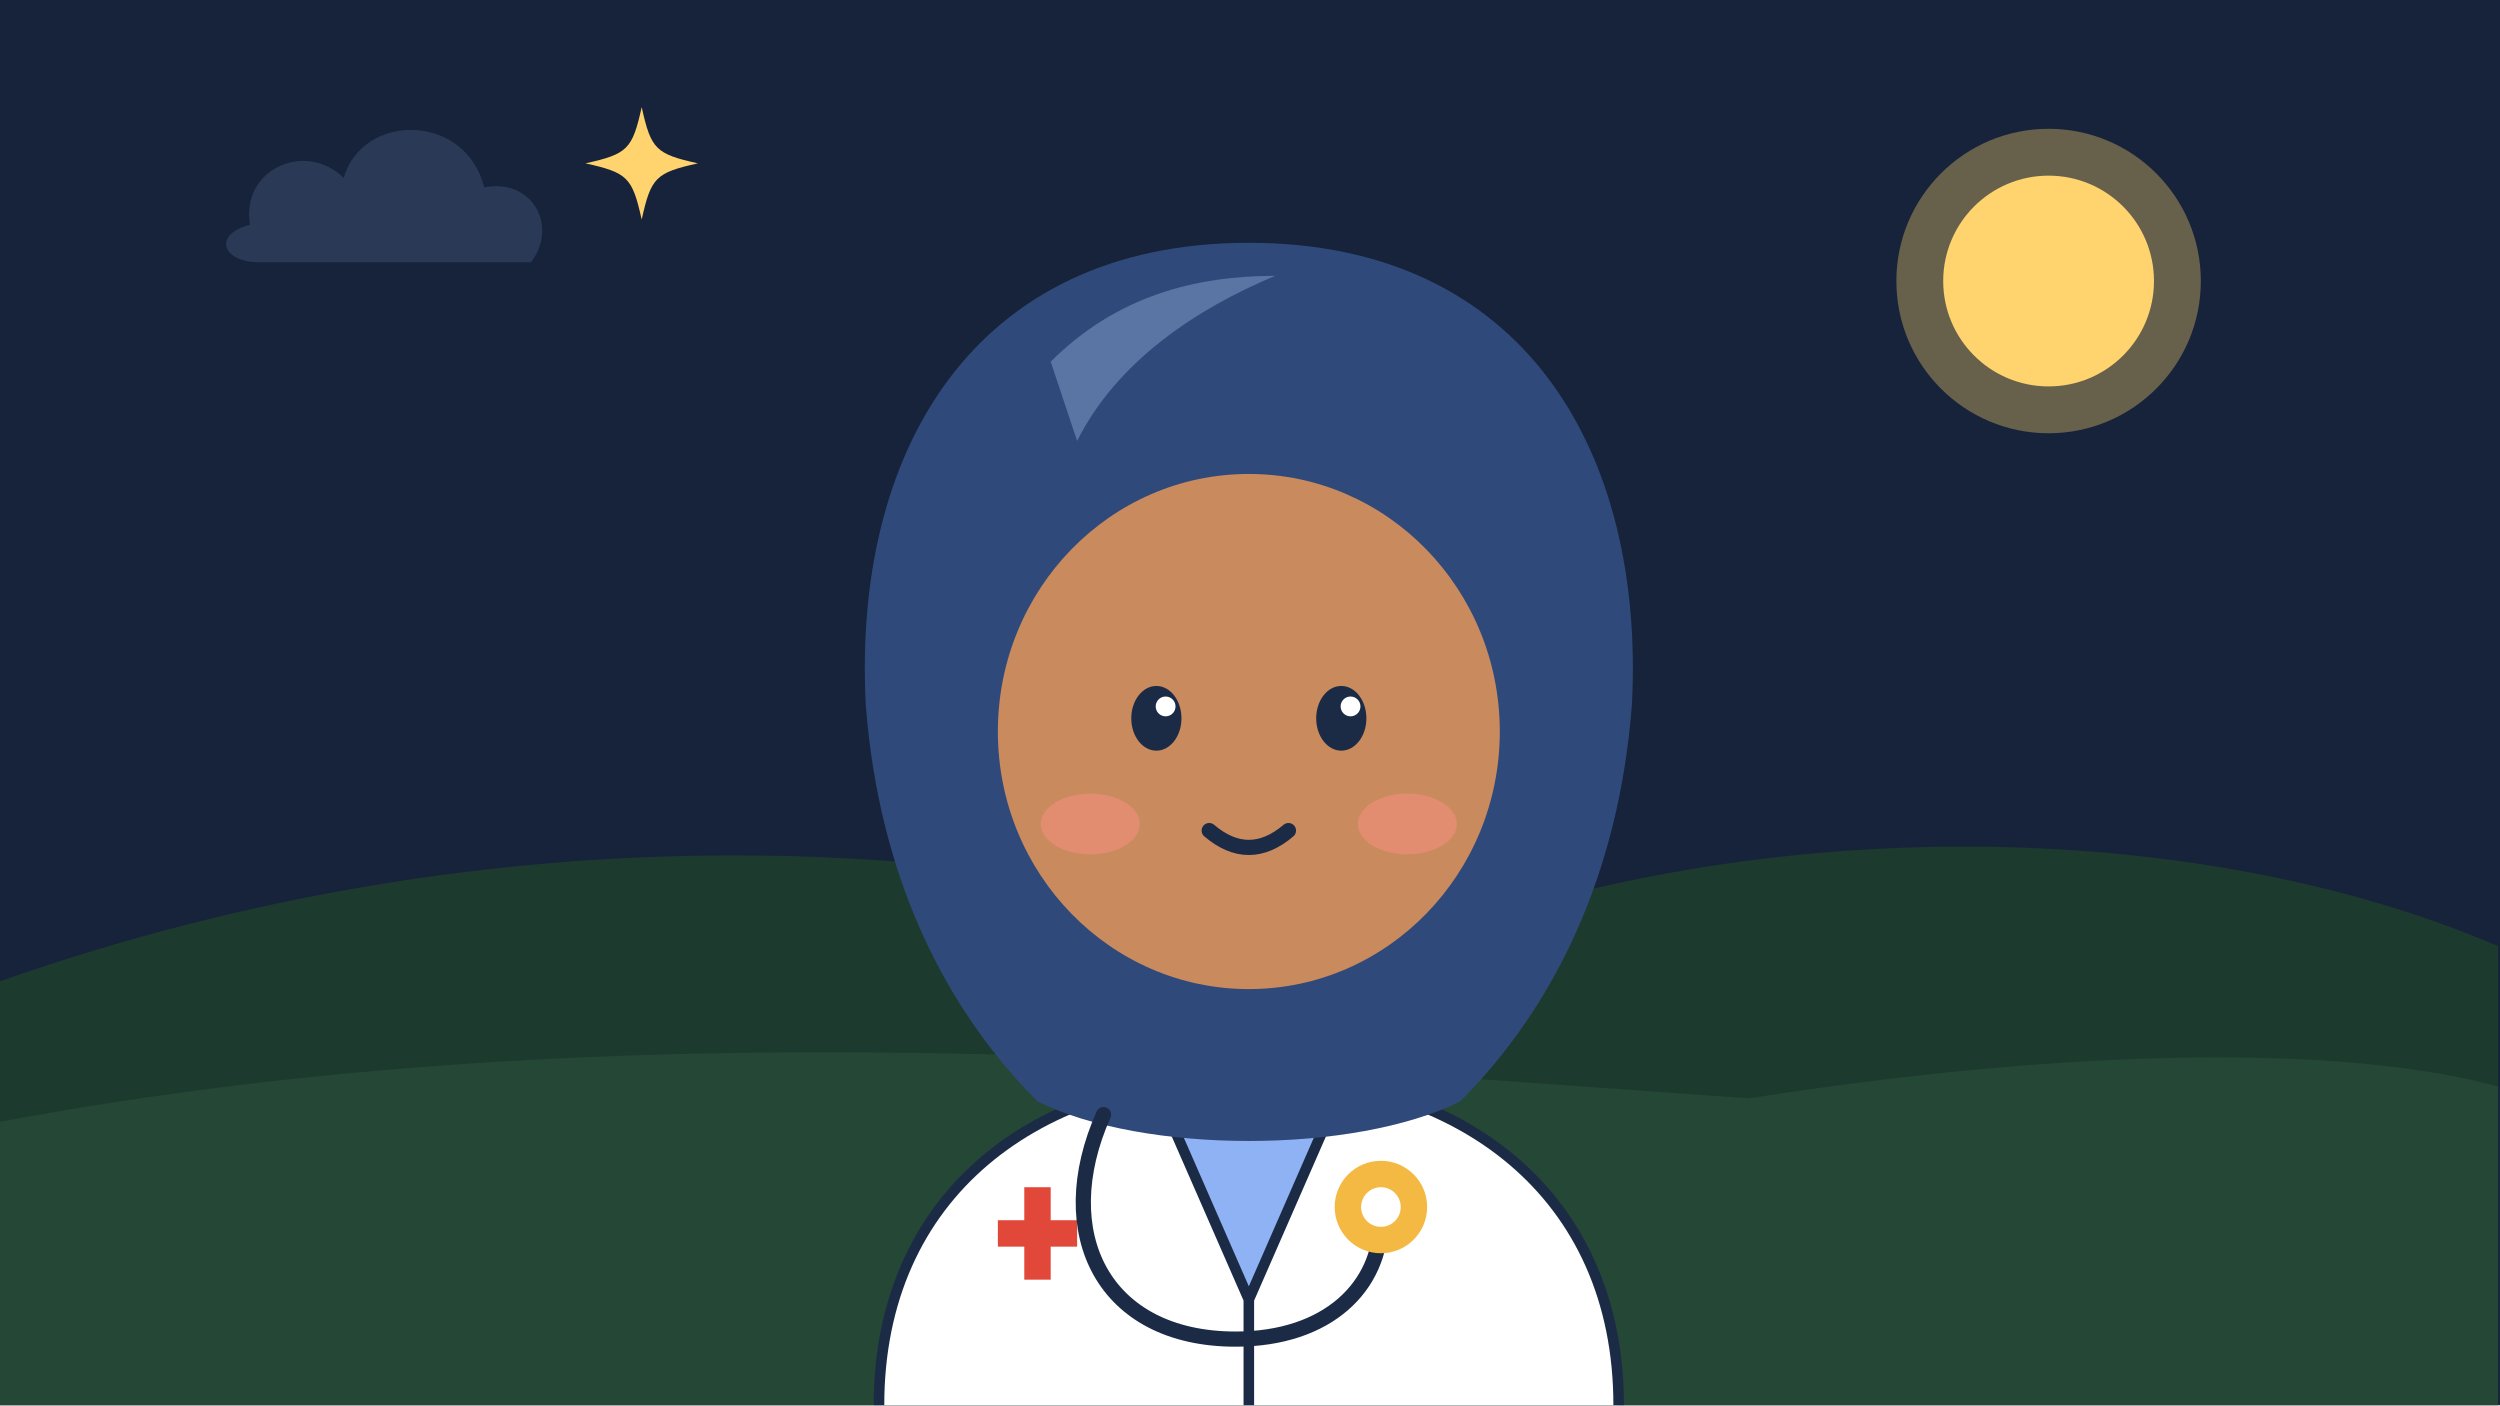
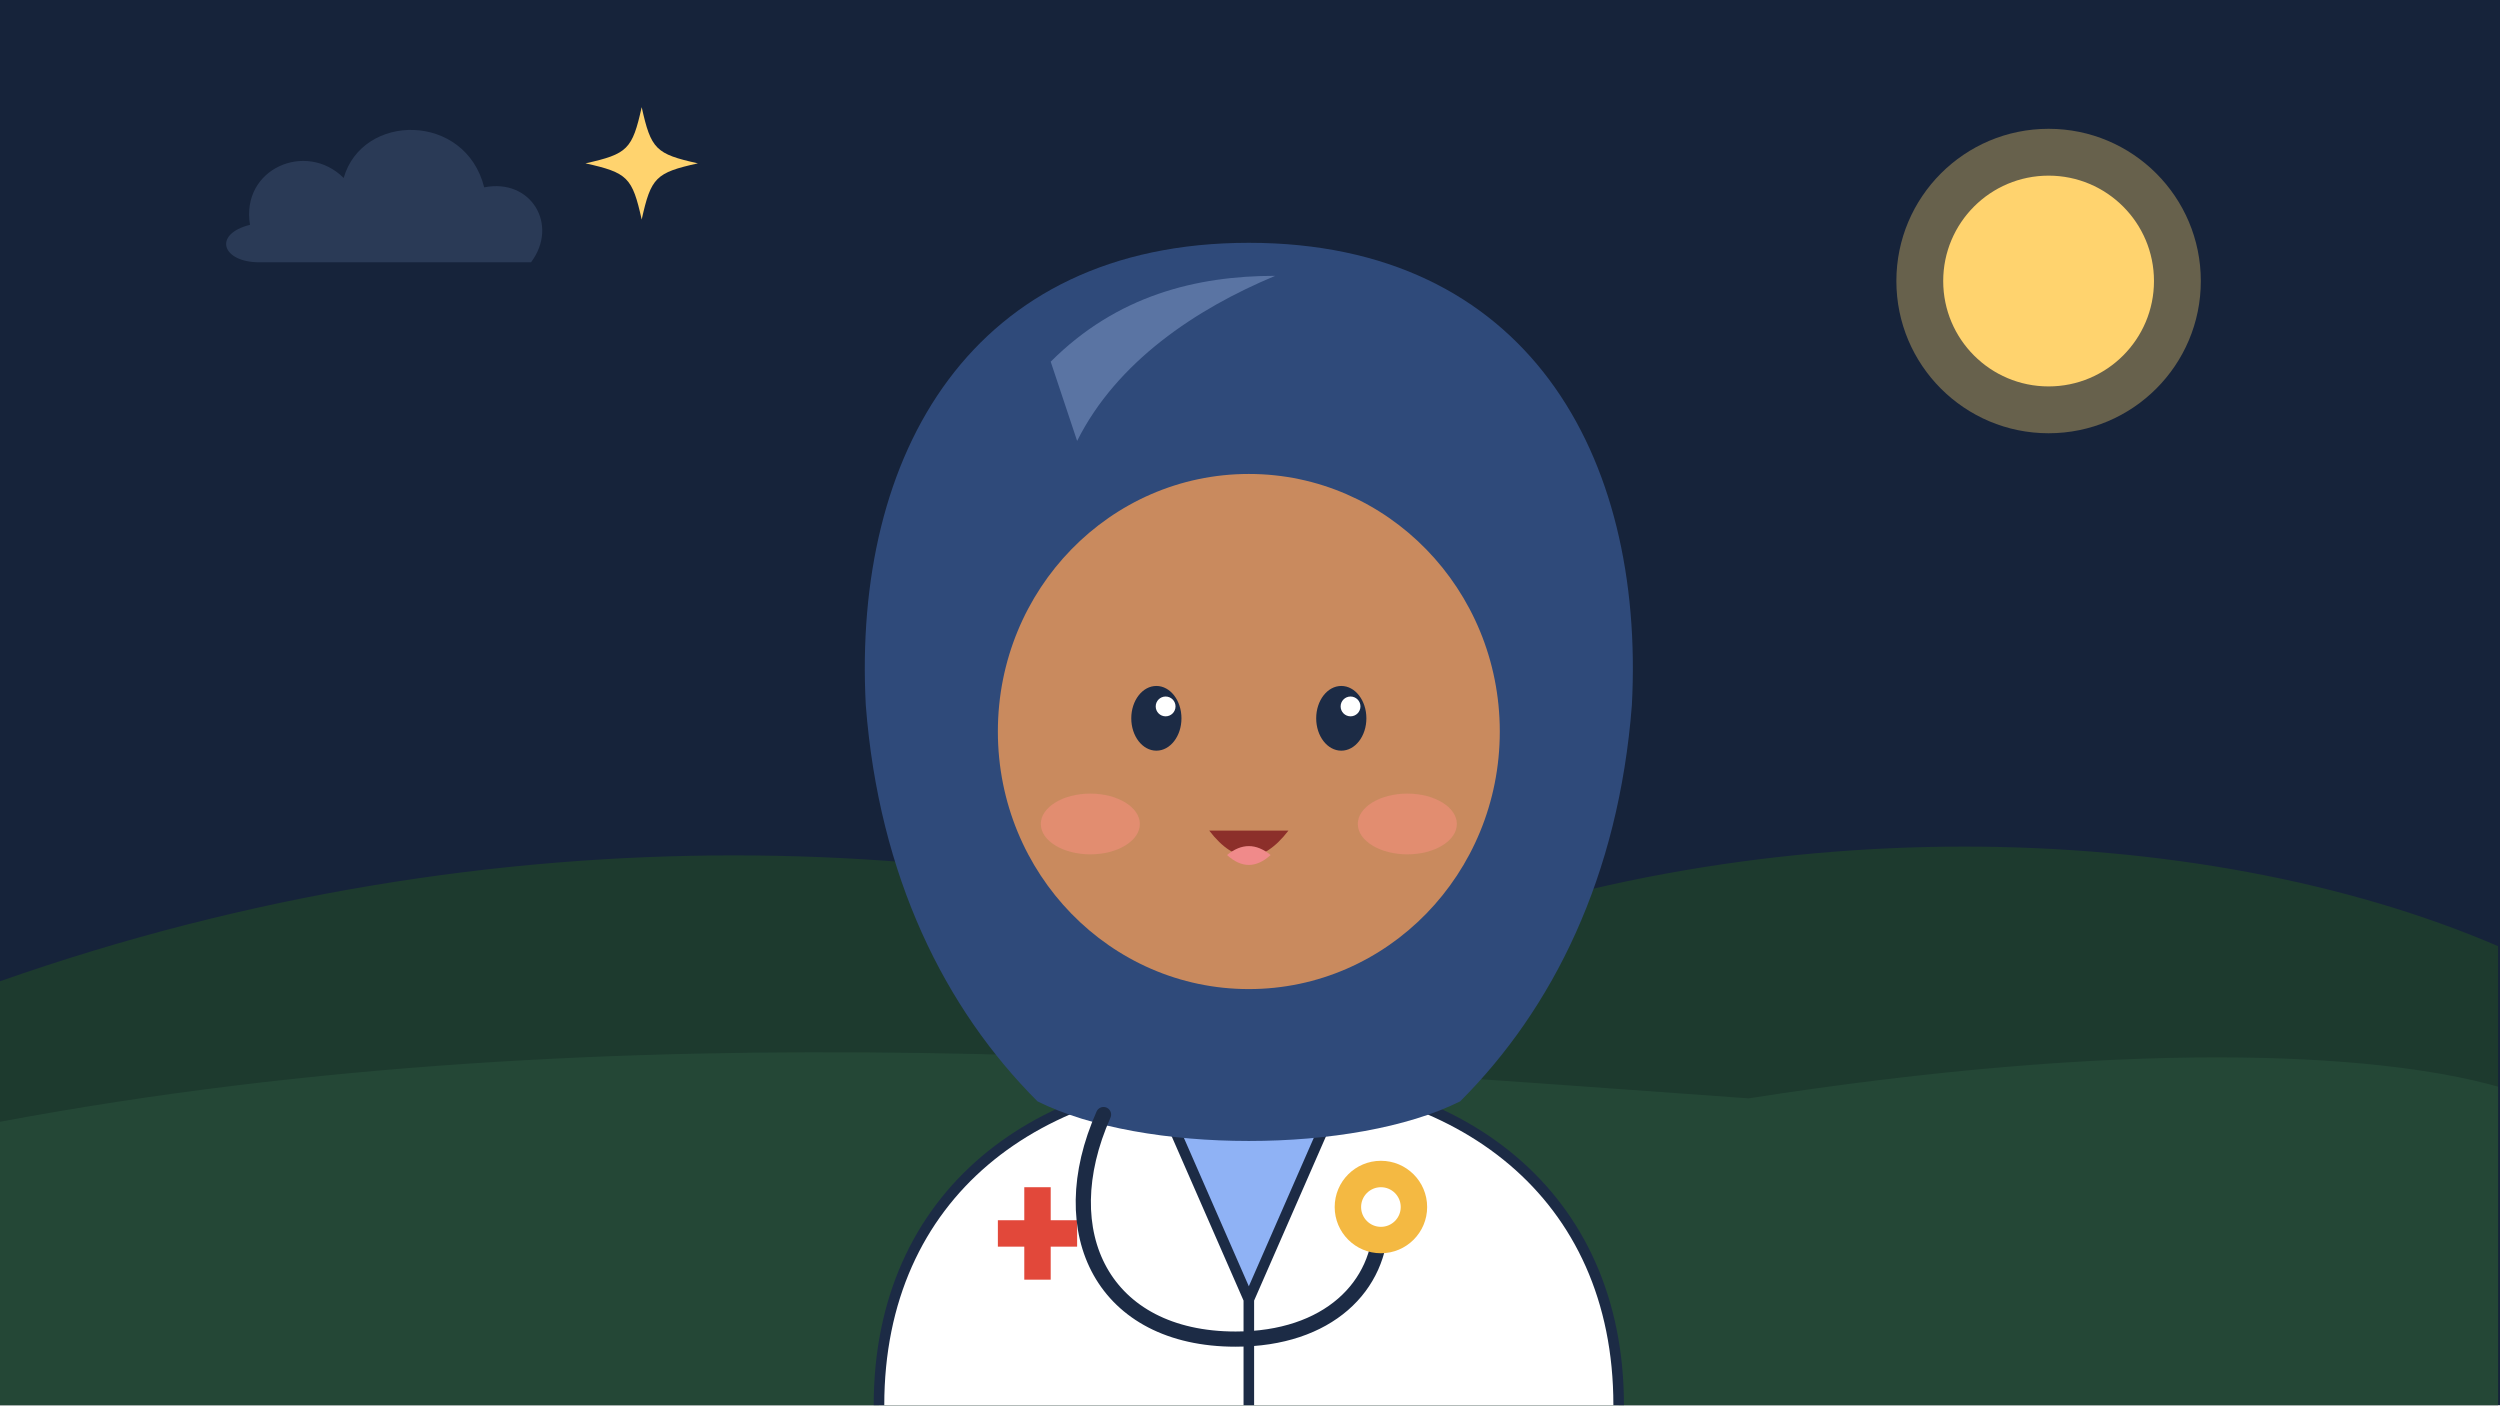
<svg xmlns="http://www.w3.org/2000/svg" viewBox="0 0 427 240" preserveAspectRatio="xMidYMid slice">
  <rect width="100%" height="100%" fill="#16233a" />
  <g transform="translate(349.9 48.0)">
    <circle r="26" opacity=".35" fill="#ffd36e" />
  </g>
  <g transform="translate(349.9 48.0)">
    <circle r="18" fill="#ffd36e" />
  </g>
  <g transform="translate(42.7 38.4)">
    <path transform="scale(0.8)" d="M0 0 C -2 -12 12 -18 20 -10 C 24 -24 46 -24 50 -8 C 60 -10 66 0 60 8 L 2 8 C -6 8 -8 2 0 0 Z" fill="#2a3a56" />
  </g>
  <path d="M0 167.6 C 85.333 137.6 170.667 141.6 234.667 163.6 C 298.667 137.6 375.467 139.6 426.667 161.6 V 999 H 0 Z" fill="#1d3a2e" />
  <path d="M0 191.6 C 106.667 171.6 213.333 181.6 298.667 187.6 C 362.667 177.6 405.333 179.6 426.667 185.6 V 999 H 0 Z" fill="#244736" />
  <g transform="translate(100.5 14.4) scale(1.128)">
    <path d="M44 200 C 44 168 68 150 100 150 C 132 150 156 168 156 200 Z" fill="#ffffff" />
  </g>
  <g transform="translate(100.5 14.4) scale(1.128)">
    <path d="M86 152 L 100 184 L 114 152 Z" fill="#8fb2f5" />
  </g>
  <g transform="translate(100.5 14.4) scale(1.128)">
    <path d="M86 152 L 100 184 L 114 152 M100 184 V 200" fill="none" stroke="#1c2b45" stroke-width="1.60" stroke-linecap="round" stroke-linejoin="round" />
  </g>
  <g transform="translate(100.5 14.4) scale(1.128)">
    <path d="M44 200 C 44 168 68 150 100 150 C 132 150 156 168 156 200" fill="none" stroke="#1c2b45" stroke-width="1.60" stroke-linecap="round" stroke-linejoin="round" />
  </g>
  <g transform="translate(100.5 14.4) scale(1.128)">
    <path d="M62 172 h4 v-5 h4 v5 h4 v4 h-4 v5 h-4 v-5 h-4 Z" fill="#e2483a" />
  </g>
  <g transform="translate(100.5 14.4) scale(1.128)">
    <path d="M100 24 C 58 24 40 56 42 94 C 44 120 54 140 68 154 C 84 162 116 162 132 154 C 146 140 156 120 158 94 C 160 56 142 24 100 24 Z" fill="#2f4a7a" />
  </g>
  <g transform="translate(100.5 14.4) scale(1.128)">
    <path d="M70 42 C 80 32 92 29 104 29 C 92 34 80 42 74 54 Z" fill="#5a74a3" />
  </g>
  <g transform="translate(100.5 14.4) scale(1.128)">
    <ellipse cx="100" cy="98" rx="38" ry="39" fill="#c98a5e" />
  </g>
  <g transform="translate(100.5 14.4) scale(1.128)">
    <ellipse cx="86" cy="96" rx="3.8" ry="4.9" fill="#1c2b45" />
  </g>
  <g transform="translate(100.5 14.4) scale(1.128)">
    <circle cx="87.4" cy="94.2" r="1.5" fill="#fff" />
  </g>
  <g transform="translate(100.5 14.4) scale(1.128)">
    <ellipse cx="114" cy="96" rx="3.8" ry="4.9" fill="#1c2b45" />
  </g>
  <g transform="translate(100.5 14.4) scale(1.128)">
    <circle cx="115.4" cy="94.2" r="1.5" fill="#fff" />
  </g>
  <g transform="translate(100.5 14.4) scale(1.128)">
    <ellipse cx="76" cy="112" rx="7.5" ry="4.6" opacity=".55" fill="#f58f80" />
  </g>
  <g transform="translate(100.5 14.4) scale(1.128)">
    <ellipse cx="124" cy="112" rx="7.5" ry="4.6" opacity=".55" fill="#f58f80" />
  </g>
  <g transform="translate(100.5 14.4) scale(1.128)">
-     <path d="M94 113 q6 5.1 12 0" fill="none" stroke="#1c2b45" stroke-width="2.30" stroke-linecap="round" stroke-linejoin="round" />
+     <path d="M94 113 q6 7.8 12 0 Z" fill="#8c2f2a" />
+   </g>
+   <g transform="translate(100.5 14.4) scale(1.128)">
+     <path d="M96.7 116.7 q3.3 3.0 6.6 0 q-3.3 -2.7 -6.6 0 Z" fill="#f08a8a" />
  </g>
  <g transform="translate(100.5 14.4) scale(1.128)">
    <path d="M78 156 C 70 174 78 190 98 190 C 112 190 120 182 120 172" fill="none" stroke="#1c2b45" stroke-width="2.30" stroke-linecap="round" stroke-linejoin="round" />
  </g>
  <g transform="translate(100.5 14.4) scale(1.128)">
    <circle cx="120" cy="170" r="7" fill="#f4b942" />
  </g>
  <g transform="translate(100.5 14.4) scale(1.128)">
    <circle cx="120" cy="170" r="3" fill="#fff" />
  </g>
  <g transform="translate(109.6 27.9)">
    <path transform="scale(0.8)" d="M0 -12 C 2 -3 3 -2 12 0 C 3 2 2 3 0 12 C -2 3 -3 2 -12 0 C -3 -2 -2 -3 0 -12 Z" fill="#ffd36e" />
  </g>
</svg>
